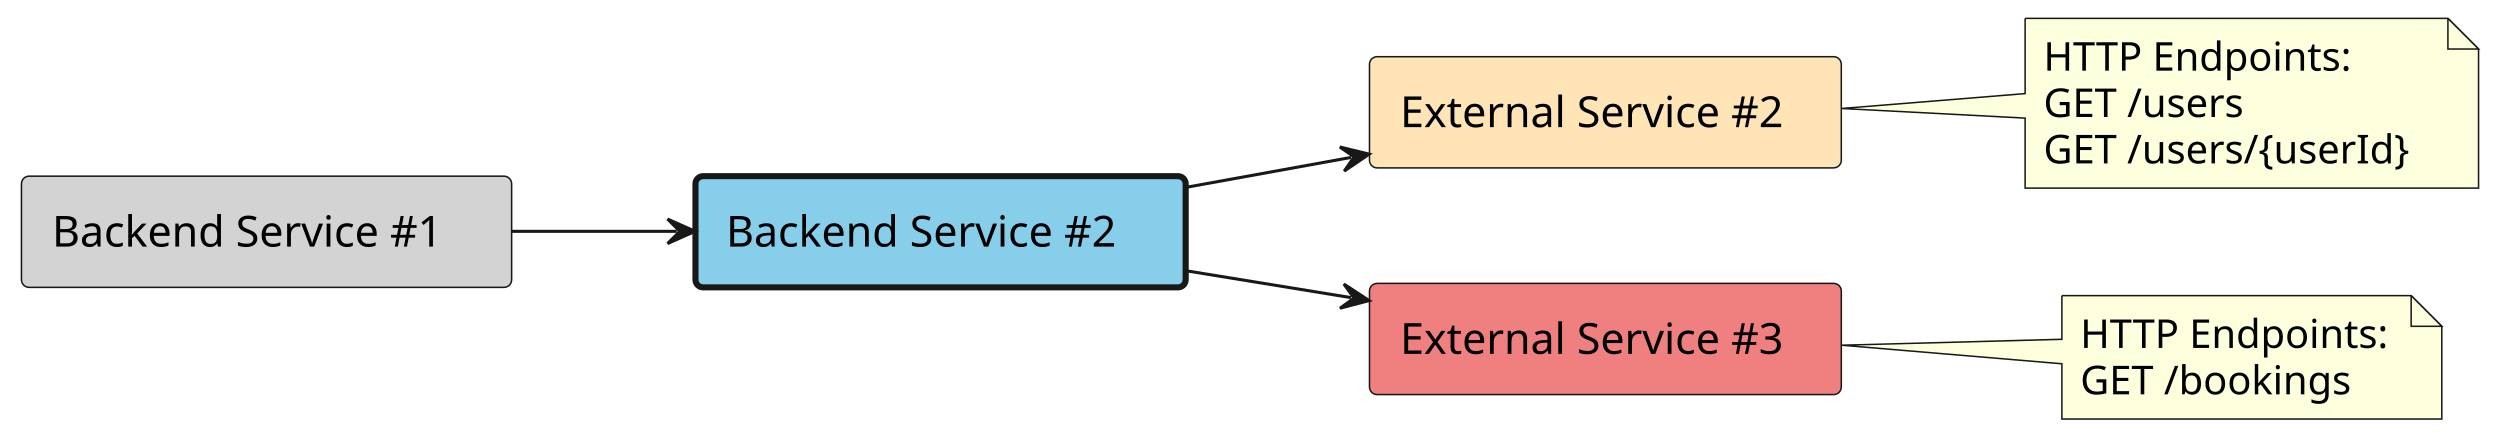
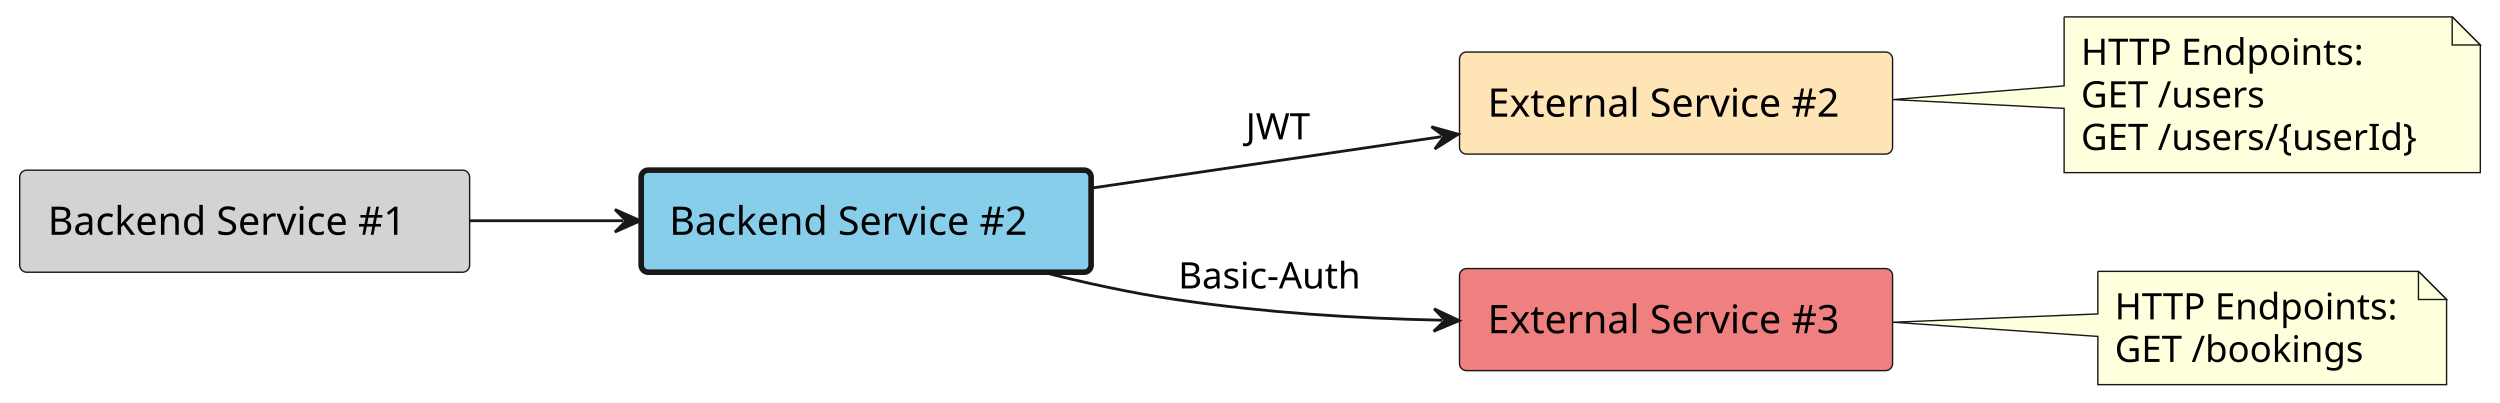
- <svg xmlns="http://www.w3.org/2000/svg" contentStyleType="text/css" height="143px" preserveAspectRatio="none" style="width:816px;height:143px;background:#FFFFFF;" version="1.1" viewBox="0 0 816 143" width="816px" zoomAndPan="magnify">
+ <svg xmlns="http://www.w3.org/2000/svg" contentStyleType="text/css" height="143px" preserveAspectRatio="none" style="width:889px;height:143px;background:#FFFFFF;" version="1.1" viewBox="0 0 889 143" width="889px" zoomAndPan="magnify">
  <defs />
  <g>
    <g id="elem_platform__application__backend_service_1">
-       <rect fill="#D3D3D3" height="36.297" rx="2.5" ry="2.5" style="stroke:#181818;stroke-width:0.5;" width="160" x="7" y="57.5" />
-       <text fill="#000000" font-family="sans-serif" font-size="14" lengthAdjust="spacing" textLength="140" x="17" y="80.495">Backend Service #1</text>
+       <rect fill="#D3D3D3" height="36.297" rx="2.5" ry="2.5" style="stroke:#181818;stroke-width:0.5;" width="160" x="7" y="60.5" />
+       <text fill="#000000" font-family="sans-serif" font-size="14" lengthAdjust="spacing" textLength="140" x="17" y="83.495">Backend Service #1</text>
    </g>
    <g id="elem_platform__application__backend_service_2">
-       <rect fill="#87CEEB" height="36.297" rx="2.5" ry="2.5" style="stroke:#181818;stroke-width:2.0;" width="160" x="227" y="57.5" />
-       <text fill="#000000" font-family="sans-serif" font-size="14" lengthAdjust="spacing" textLength="140" x="237" y="80.495">Backend Service #2</text>
+       <rect fill="#87CEEB" height="36.297" rx="2.5" ry="2.5" style="stroke:#181818;stroke-width:2.0;" width="160" x="228" y="60.5" />
+       <text fill="#000000" font-family="sans-serif" font-size="14" lengthAdjust="spacing" textLength="140" x="238" y="83.495">Backend Service #2</text>
    </g>
    <g id="elem_platform__external_service_2">
-       <rect fill="#FFE4B5" height="36.297" rx="2.5" ry="2.5" style="stroke:#181818;stroke-width:0.5;" width="154" x="447" y="18.5" />
-       <text fill="#000000" font-family="sans-serif" font-size="14" lengthAdjust="spacing" textLength="134" x="457" y="41.495">External Service #2</text>
+       <rect fill="#FFE4B5" height="36.297" rx="2.5" ry="2.5" style="stroke:#181818;stroke-width:0.5;" width="154" x="519" y="18.5" />
+       <text fill="#000000" font-family="sans-serif" font-size="14" lengthAdjust="spacing" textLength="134" x="529" y="41.495">External Service #2</text>
    </g>
    <g id="elem_GMN5">
-       <path d="M661,6 L661,30.55 L601.05,35.41 L661,38.55 L661,61.398 A0,0 0 0 0 661,61.398 L809,61.398 A0,0 0 0 0 809,61.398 L809,16 L799,6 L661,6 A0,0 0 0 0 661,6 " fill="#FEFFDD" style="stroke:#181818;stroke-width:0.5;" />
-       <path d="M799,6 L799,16 L809,16 L799,6 " fill="#FEFFDD" style="stroke:#181818;stroke-width:0.5;" />
-       <text fill="#000000" font-family="sans-serif" font-size="13" lengthAdjust="spacing" textLength="103" x="667" y="23.067">HTTP Endpoints:</text>
-       <text fill="#000000" font-family="sans-serif" font-size="13" lengthAdjust="spacing" textLength="68" x="667" y="38.2">GET /users</text>
-       <text fill="#000000" font-family="sans-serif" font-size="13" lengthAdjust="spacing" textLength="127" x="667" y="53.333">GET /users/{userId}</text>
+       <path d="M734,6 L734,30.54 L673.11,35.41 L734,38.54 L734,61.398 A0,0 0 0 0 734,61.398 L882,61.398 A0,0 0 0 0 882,61.398 L882,16 L872,6 L734,6 A0,0 0 0 0 734,6 " fill="#FEFFDD" style="stroke:#181818;stroke-width:0.5;" />
+       <path d="M872,6 L872,16 L882,16 L872,6 " fill="#FEFFDD" style="stroke:#181818;stroke-width:0.5;" />
+       <text fill="#000000" font-family="sans-serif" font-size="13" lengthAdjust="spacing" textLength="103" x="740" y="23.067">HTTP Endpoints:</text>
+       <text fill="#000000" font-family="sans-serif" font-size="13" lengthAdjust="spacing" textLength="68" x="740" y="38.2">GET /users</text>
+       <text fill="#000000" font-family="sans-serif" font-size="13" lengthAdjust="spacing" textLength="127" x="740" y="53.333">GET /users/{userId}</text>
    </g>
    <g id="elem_other_project__external_service_3">
-       <rect fill="#F08080" height="36.297" rx="2.5" ry="2.5" style="stroke:#181818;stroke-width:0.5;" width="154" x="447" y="92.5" />
-       <text fill="#000000" font-family="sans-serif" font-size="14" lengthAdjust="spacing" textLength="134" x="457" y="115.495">External Service #3</text>
+       <rect fill="#F08080" height="36.297" rx="2.5" ry="2.5" style="stroke:#181818;stroke-width:0.5;" width="154" x="519" y="95.5" />
+       <text fill="#000000" font-family="sans-serif" font-size="14" lengthAdjust="spacing" textLength="134" x="529" y="118.495">External Service #3</text>
    </g>
    <g id="elem_GMN9">
-       <path d="M673,96.5 L673,110.74 L601.05,112.68 L673,118.74 L673,136.766 A0,0 0 0 0 673,136.766 L797,136.766 A0,0 0 0 0 797,136.766 L797,106.5 L787,96.5 L673,96.5 A0,0 0 0 0 673,96.5 " fill="#FEFFDD" style="stroke:#181818;stroke-width:0.5;" />
-       <path d="M787,96.5 L787,106.5 L797,106.5 L787,96.5 " fill="#FEFFDD" style="stroke:#181818;stroke-width:0.5;" />
-       <text fill="#000000" font-family="sans-serif" font-size="13" lengthAdjust="spacing" textLength="103" x="679" y="113.567">HTTP Endpoints:</text>
-       <text fill="#000000" font-family="sans-serif" font-size="13" lengthAdjust="spacing" textLength="90" x="679" y="128.7">GET /bookings</text>
+       <path d="M746,96.5 L746,111.63 L673.11,114.59 L746,119.63 L746,136.766 A0,0 0 0 0 746,136.766 L870,136.766 A0,0 0 0 0 870,136.766 L870,106.5 L860,96.5 L746,96.5 A0,0 0 0 0 746,96.5 " fill="#FEFFDD" style="stroke:#181818;stroke-width:0.5;" />
+       <path d="M860,96.5 L860,106.5 L870,106.5 L860,96.5 " fill="#FEFFDD" style="stroke:#181818;stroke-width:0.5;" />
+       <text fill="#000000" font-family="sans-serif" font-size="13" lengthAdjust="spacing" textLength="103" x="752" y="113.567">HTTP Endpoints:</text>
+       <text fill="#000000" font-family="sans-serif" font-size="13" lengthAdjust="spacing" textLength="90" x="752" y="128.7">GET /bookings</text>
    </g>
    <g id="link_platform__application__backend_service_1_platform__application__backend_service_2">
-       <path d="M167.01,75.5 C186.51,75.5 201.39,75.5 220.89,75.5 " fill="none" id="platform__application__backend_service_1-to-platform__application__backend_service_2" style="stroke:#181818;stroke-width:1.0;" />
-       <polygon fill="#181818" points="226.89,75.5,217.89,71.5,221.89,75.5,217.89,79.5,226.89,75.5" style="stroke:#181818;stroke-width:1.0;" />
+       <path d="M167.06,78.5 C186.79,78.5 201.95,78.5 221.68,78.5 " fill="none" id="platform__application__backend_service_1-to-platform__application__backend_service_2" style="stroke:#181818;stroke-width:1.0;" />
+       <polygon fill="#181818" points="227.68,78.5,218.68,74.5,222.68,78.5,218.68,82.5,227.68,78.5" style="stroke:#181818;stroke-width:1.0;" />
    </g>
    <g id="link_platform__application__backend_service_2_platform__external_service_2">
-       <path d="M387.14,61.14 C406.66,57.6 421.616,54.89 440.986,51.38 " fill="none" id="platform__application__backend_service_2-to-platform__external_service_2" style="stroke:#181818;stroke-width:1.0;" />
-       <polygon fill="#181818" points="446.89,50.31,437.321,47.979,441.97,51.202,438.747,55.851,446.89,50.31" style="stroke:#181818;stroke-width:1.0;" />
+       <path d="M388.29,66.86 C428.95,60.88 472.324,54.511 512.584,48.601 " fill="none" id="platform__application__backend_service_2-to-platform__external_service_2" style="stroke:#181818;stroke-width:1.0;" />
+       <polygon fill="#181818" points="518.52,47.73,509.034,45.08,513.573,48.456,510.196,52.995,518.52,47.73" style="stroke:#181818;stroke-width:1.0;" />
+       <text fill="#000000" font-family="sans-serif" font-size="13" lengthAdjust="spacing" textLength="21" x="443" y="49.567">JWT</text>
    </g>
    <g id="link_platform__application__backend_service_2_other_project__external_service_3">
-       <path d="M387.14,88.38 C406.66,91.56 421.598,93.997 440.968,97.147 " fill="none" id="platform__application__backend_service_2-to-other_project__external_service_3" style="stroke:#181818;stroke-width:1.0;" />
-       <polygon fill="#181818" points="446.89,98.11,438.649,92.717,441.955,97.307,437.365,100.614,446.89,98.11" style="stroke:#181818;stroke-width:1.0;" />
+       <path d="M369.64,96.5 C385.27,100.47 402.15,104.18 418,106.5 C450.86,111.32 481.502,113.176 512.881,113.876 " fill="none" id="platform__application__backend_service_2-to-other_project__external_service_3" style="stroke:#181818;stroke-width:1.0;" />
+       <polygon fill="#181818" points="518.88,114.01,509.971,109.81,513.881,113.898,509.793,117.808,518.88,114.01" style="stroke:#181818;stroke-width:1.0;" />
+       <text fill="#000000" font-family="sans-serif" font-size="13" lengthAdjust="spacing" textLength="69" x="419" y="102.567">Basic-Auth</text>
    </g>
  </g>
</svg>
